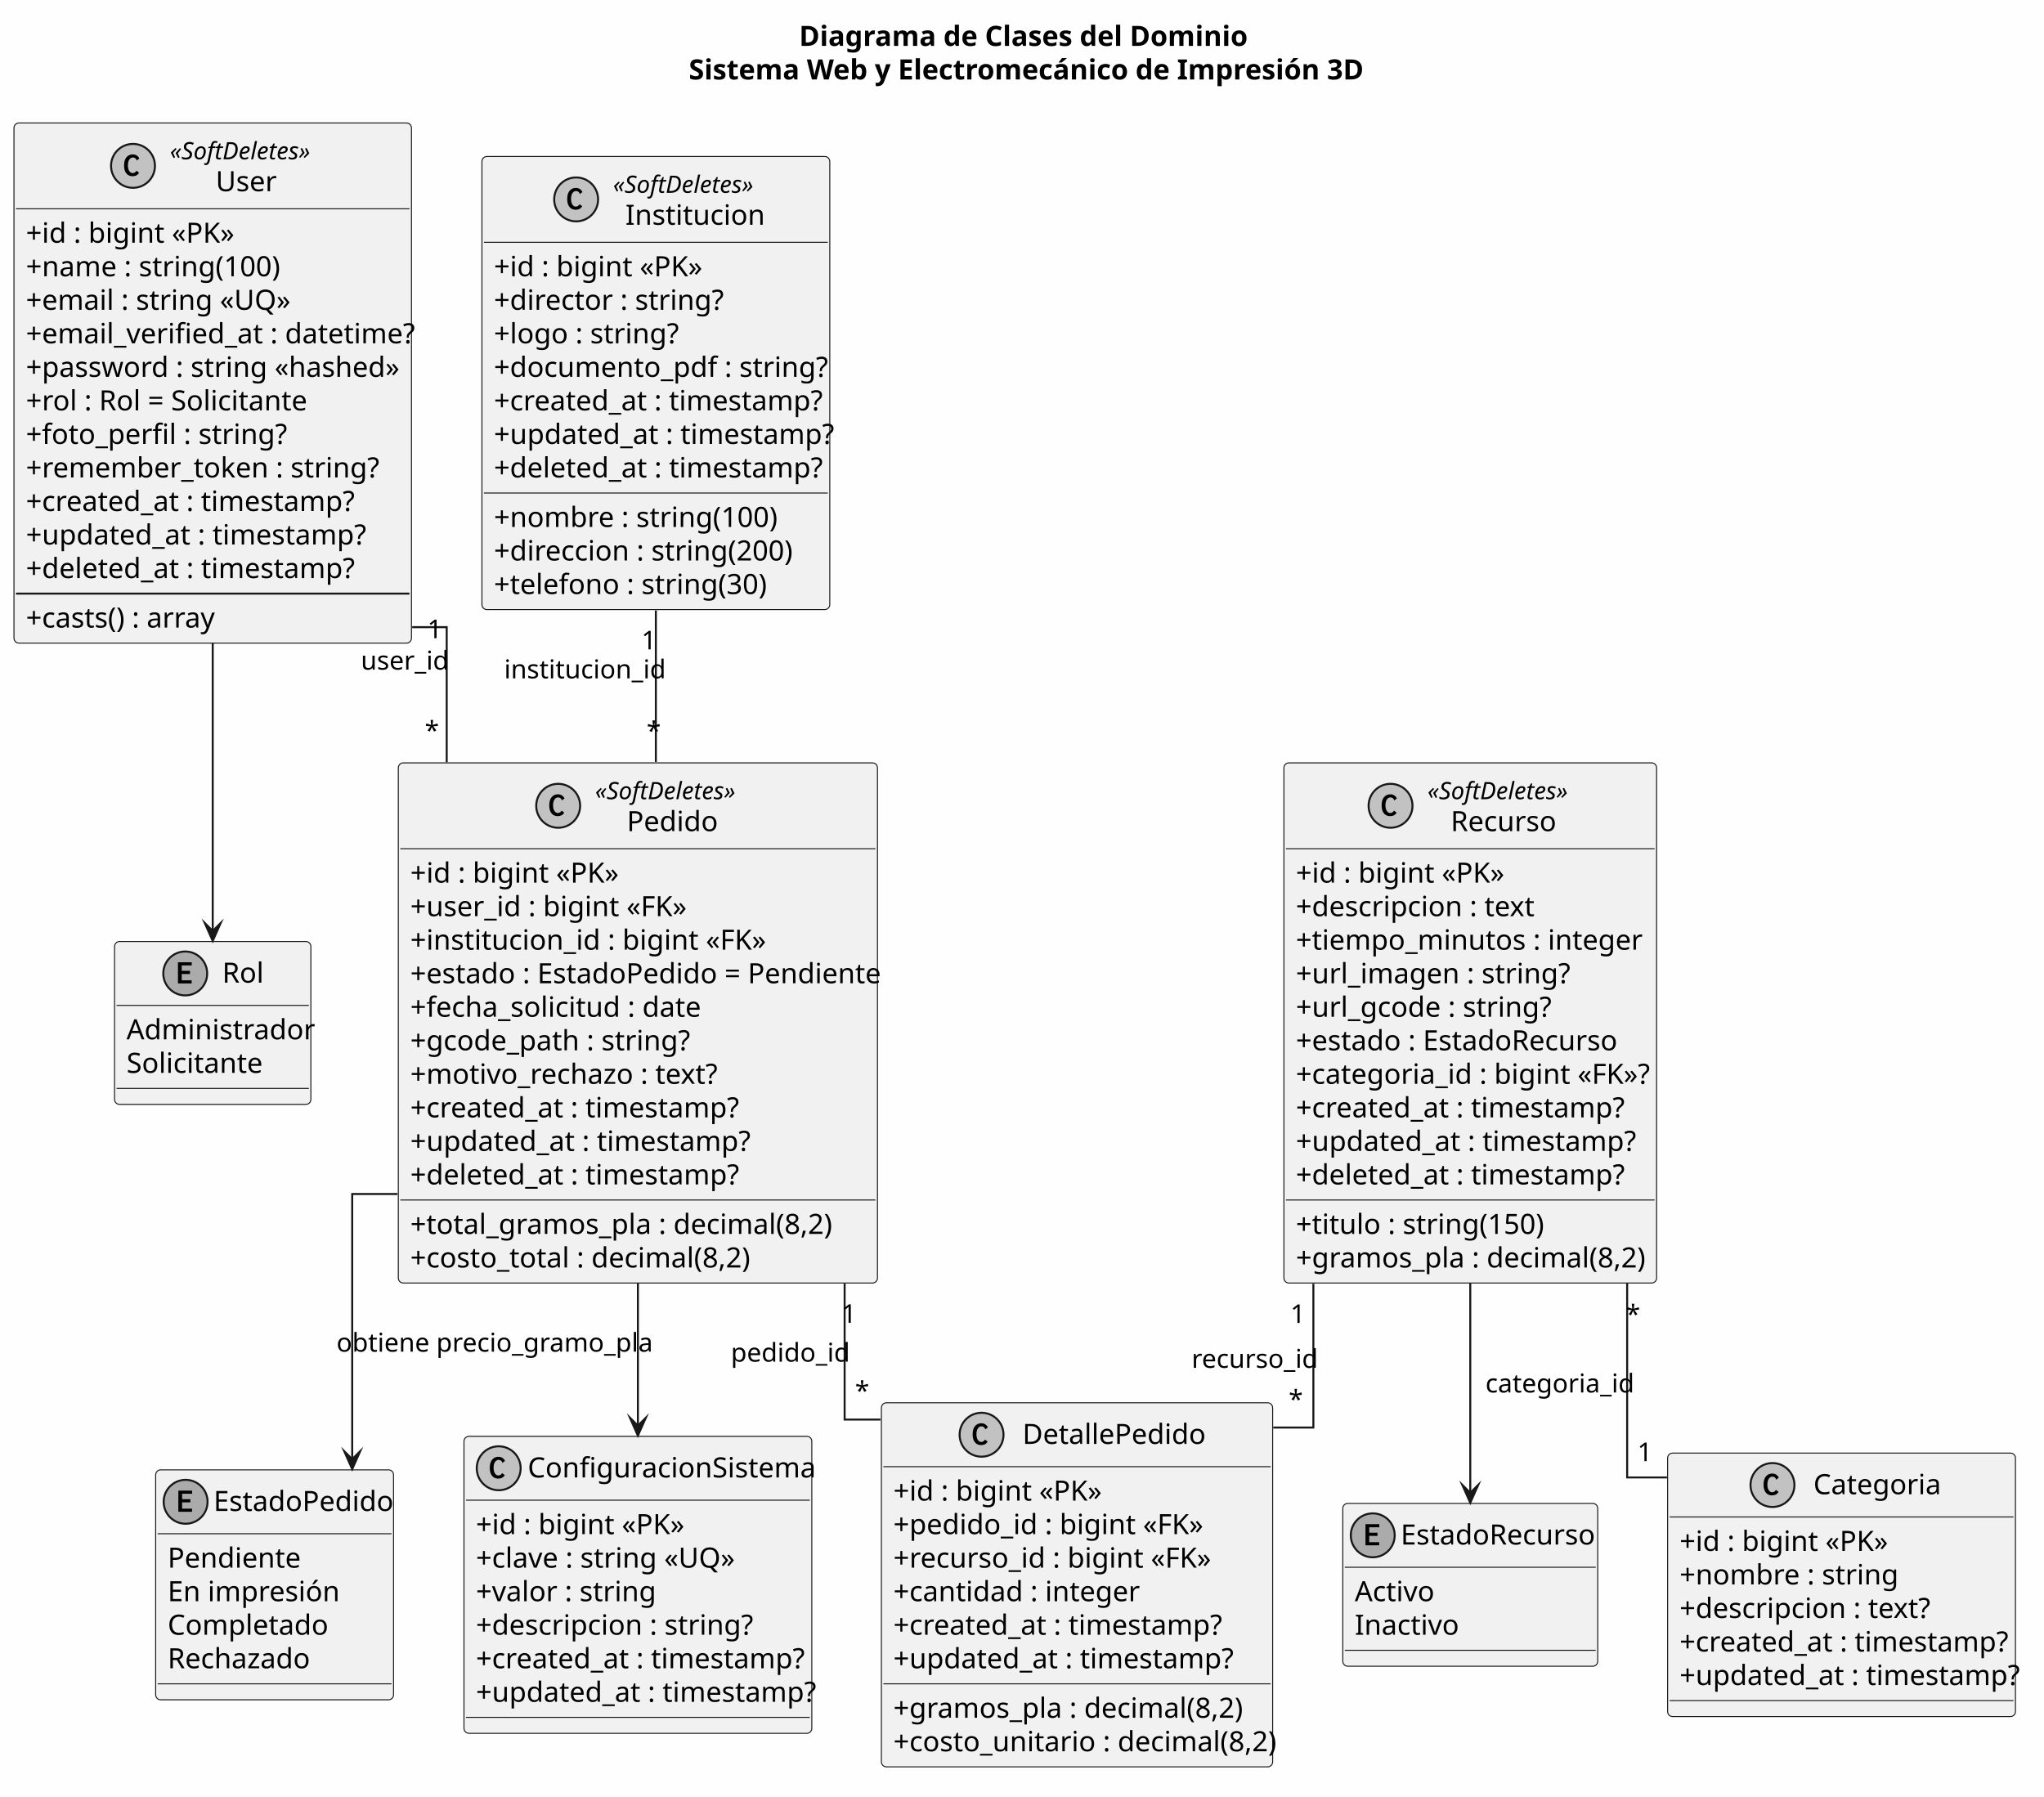
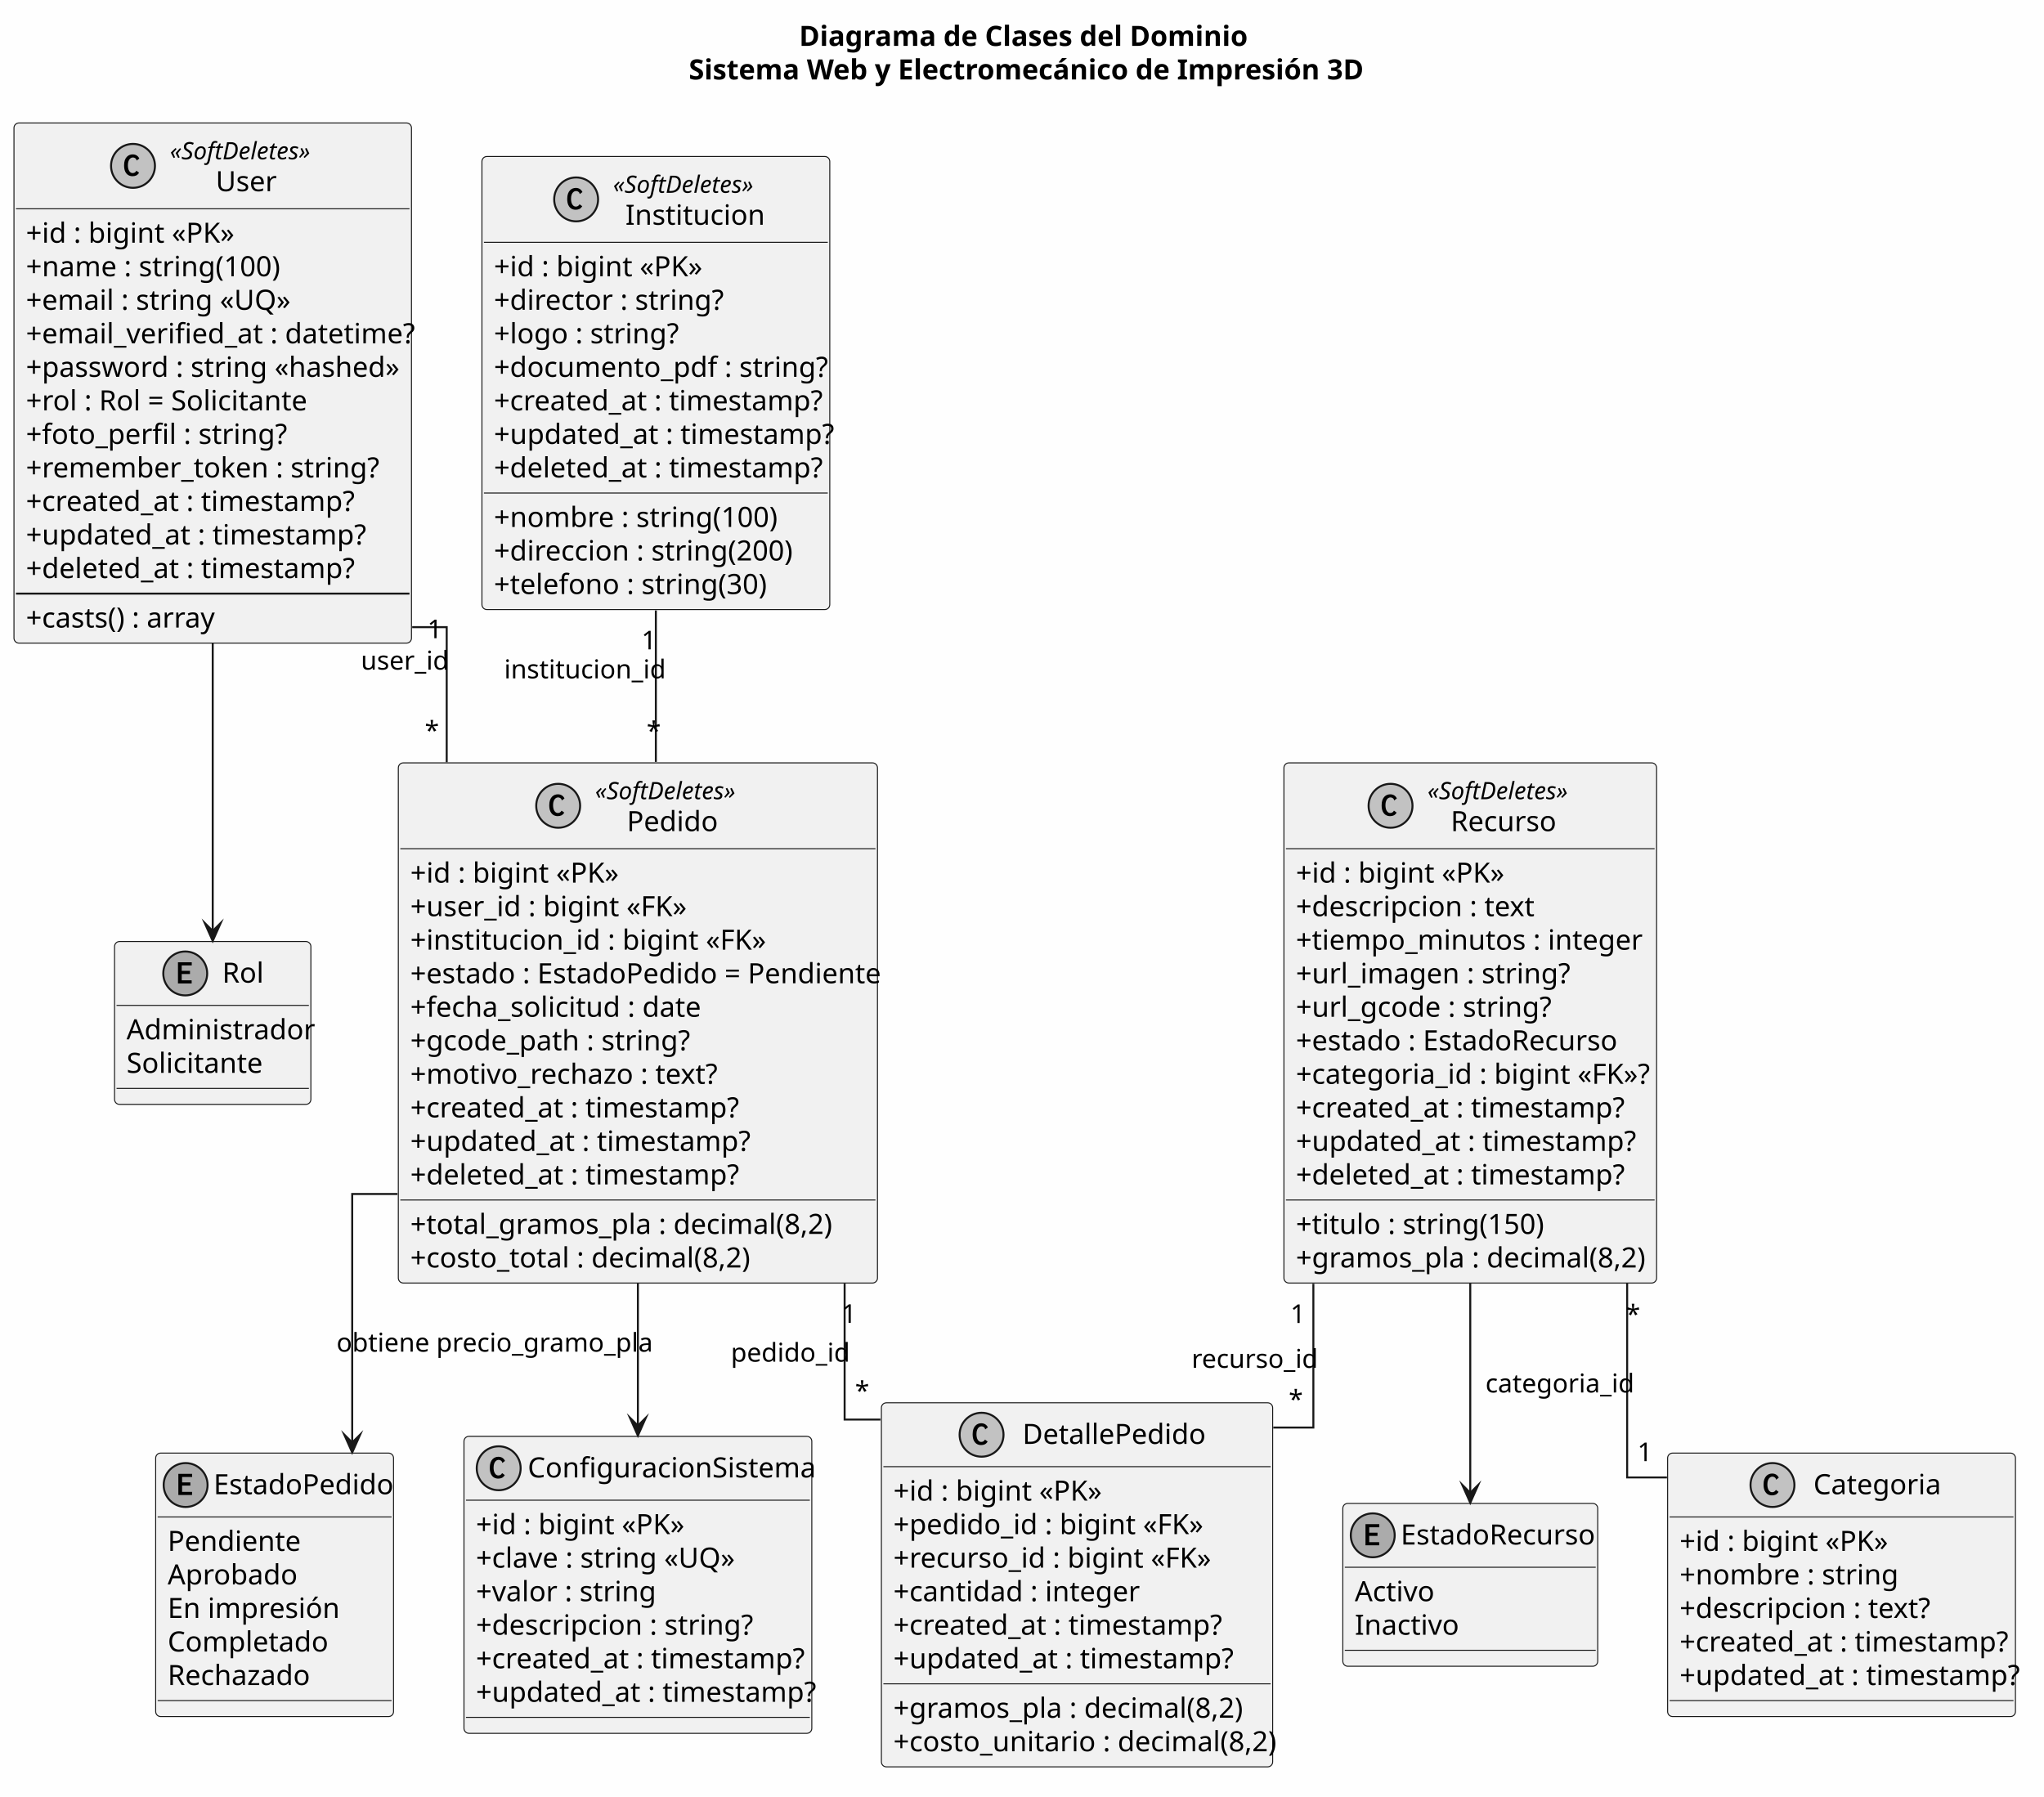
<svg xmlns="http://www.w3.org/2000/svg" contentStyleType="text/css" data-diagram-type="CLASS" height="900px" preserveAspectRatio="none" style="width:1024px;height:900px;background:#FEFEFE;" version="1.1" viewBox="0 0 1024 900" width="1024px" zoomAndPan="magnify">
  <defs />
  <g>
    <rect fill="#FEFEFE" height="900" style="stroke:none;stroke-width:1;" width="1024" x="0" y="0" />
    <g class="title" data-source-line="2">
      <text fill="#000000" font-family="sans-serif" font-size="14" font-weight="700" lengthAdjust="spacing" textLength="217.069" x="400.315" y="23.006">Diagrama de Clases del Dominio</text>
      <text fill="#000000" font-family="sans-serif" font-size="14" font-weight="700" lengthAdjust="spacing" textLength="327.557" x="345.071" y="39.806">Sistema Web y Electromecánico de Impresión 3D</text>
    </g>
    <g class="entity" data-qualified-name="Rol" data-source-line="10" id="ent0001">
      <rect fill="#F1F1F1" height="81.6" rx="2.5" ry="2.5" style="stroke:#181818;stroke-width:0.5;" width="98.352" x="57.39" y="471.7" />
      <ellipse cx="92.798" cy="487.7" fill="#ABABAB" rx="11" ry="11" style="stroke:#181818;stroke-width:1;" />
      <path d="M89.158,492.7 L89.158,482.106 L96.064,482.106 L96.064,483.669 L91.033,483.669 L91.033,486.387 L95.173,486.387 L95.173,487.981 L91.033,487.981 L91.033,491.137 L96.017,491.137 L96.017,492.7 L89.158,492.7 Z " fill="#000000" />
      <text fill="#000000" font-family="sans-serif" font-size="14" lengthAdjust="spacing" textLength="21" x="111.334" y="492.306">Rol</text>
      <line style="stroke:#181818;stroke-width:0.5;" x1="58.39" x2="154.742" y1="503.7" y2="503.7" />
      <text fill="#000000" font-family="sans-serif" font-size="14" lengthAdjust="spacing" textLength="86.352" x="63.39" y="520.706">Administrador</text>
      <text fill="#000000" font-family="sans-serif" font-size="14" lengthAdjust="spacing" textLength="64.582" x="63.39" y="537.506">Solicitante</text>
      <line style="stroke:#181818;stroke-width:0.5;" x1="58.39" x2="154.742" y1="545.3" y2="545.3" />
    </g>
    <g class="entity" data-qualified-name="EstadoRecurso" data-source-line="15" id="ent0002">
      <rect fill="#F1F1F1" height="81.6" rx="2.5" ry="2.5" style="stroke:#181818;stroke-width:0.5;" width="127.704" x="672.72" y="753.2" />
      <ellipse cx="687.72" cy="769.2" fill="#ABABAB" rx="11" ry="11" style="stroke:#181818;stroke-width:1;" />
      <path d="M684.079,774.2 L684.079,763.606 L690.986,763.606 L690.986,765.169 L685.954,765.169 L685.954,767.887 L690.095,767.887 L690.095,769.481 L685.954,769.481 L685.954,772.637 L690.939,772.637 L690.939,774.2 L684.079,774.2 Z " fill="#000000" />
      <text fill="#000000" font-family="sans-serif" font-size="14" lengthAdjust="spacing" textLength="95.704" x="701.72" y="773.806">EstadoRecurso</text>
      <line style="stroke:#181818;stroke-width:0.5;" x1="673.72" x2="799.424" y1="785.2" y2="785.2" />
      <text fill="#000000" font-family="sans-serif" font-size="14" lengthAdjust="spacing" textLength="38.122" x="678.72" y="802.206">Activo</text>
      <text fill="#000000" font-family="sans-serif" font-size="14" lengthAdjust="spacing" textLength="48.244" x="678.72" y="819.006">Inactivo</text>
      <line style="stroke:#181818;stroke-width:0.5;" x1="673.72" x2="799.424" y1="826.8" y2="826.8" />
    </g>
    <g class="entity" data-qualified-name="EstadoPedido" data-source-line="20" id="ent0003">
-       <rect fill="#F1F1F1" height="115.2" rx="2.5" ry="2.5" style="stroke:#181818;stroke-width:0.5;" width="119.164" x="77.99" y="736.4" />
-       <ellipse cx="92.99" cy="752.4" fill="#ABABAB" rx="11" ry="11" style="stroke:#181818;stroke-width:1;" />
-       <path d="M89.349,757.4 L89.349,746.806 L96.256,746.806 L96.256,748.369 L91.224,748.369 L91.224,751.087 L95.365,751.087 L95.365,752.681 L91.224,752.681 L91.224,755.837 L96.209,755.837 L96.209,757.4 L89.349,757.4 Z " fill="#000000" />
-       <text fill="#000000" font-family="sans-serif" font-size="14" lengthAdjust="spacing" textLength="87.164" x="106.99" y="757.006">EstadoPedido</text>
-       <line style="stroke:#181818;stroke-width:0.5;" x1="78.99" x2="196.154" y1="768.4" y2="768.4" />
-       <text fill="#000000" font-family="sans-serif" font-size="14" lengthAdjust="spacing" textLength="63.042" x="83.99" y="785.406">Pendiente</text>
-       <text fill="#000000" font-family="sans-serif" font-size="14" lengthAdjust="spacing" textLength="81.69" x="83.99" y="802.206">En impresión</text>
-       <text fill="#000000" font-family="sans-serif" font-size="14" lengthAdjust="spacing" textLength="75.474" x="83.99" y="819.006">Completado</text>
-       <text fill="#000000" font-family="sans-serif" font-size="14" lengthAdjust="spacing" textLength="70.812" x="83.99" y="835.806">Rechazado</text>
-       <line style="stroke:#181818;stroke-width:0.5;" x1="78.99" x2="196.154" y1="843.6" y2="843.6" />
-     </g>
-     <g class="entity" data-qualified-name="User" data-source-line="28" id="ent0004">
+       <rect fill="#F1F1F1" height="132" rx="2.5" ry="2.5" style="stroke:#181818;stroke-width:0.5;" width="119.164" x="77.99" y="728" />
+       <ellipse cx="92.99" cy="744" fill="#ABABAB" rx="11" ry="11" style="stroke:#181818;stroke-width:1;" />
+       <path d="M89.349,749 L89.349,738.406 L96.256,738.406 L96.256,739.969 L91.224,739.969 L91.224,742.687 L95.365,742.687 L95.365,744.281 L91.224,744.281 L91.224,747.437 L96.209,747.437 L96.209,749 L89.349,749 Z " fill="#000000" />
+       <text fill="#000000" font-family="sans-serif" font-size="14" lengthAdjust="spacing" textLength="87.164" x="106.99" y="748.606">EstadoPedido</text>
+       <line style="stroke:#181818;stroke-width:0.5;" x1="78.99" x2="196.154" y1="760" y2="760" />
+       <text fill="#000000" font-family="sans-serif" font-size="14" lengthAdjust="spacing" textLength="63.042" x="83.99" y="777.006">Pendiente</text>
+       <text fill="#000000" font-family="sans-serif" font-size="14" lengthAdjust="spacing" textLength="60.704" x="83.99" y="793.806">Aprobado</text>
+       <text fill="#000000" font-family="sans-serif" font-size="14" lengthAdjust="spacing" textLength="81.69" x="83.99" y="810.606">En impresión</text>
+       <text fill="#000000" font-family="sans-serif" font-size="14" lengthAdjust="spacing" textLength="75.474" x="83.99" y="827.406">Completado</text>
+       <text fill="#000000" font-family="sans-serif" font-size="14" lengthAdjust="spacing" textLength="70.812" x="83.99" y="844.206">Rechazado</text>
+       <line style="stroke:#181818;stroke-width:0.5;" x1="78.99" x2="196.154" y1="852" y2="852" />
+     </g>
+     <g class="entity" data-qualified-name="User" data-source-line="29" id="ent0004">
      <rect fill="#F1F1F1" height="260.599" rx="2.5" ry="2.5" style="stroke:#181818;stroke-width:0.5;" width="199.137" x="7" y="61.6" />
      <ellipse cx="66.632" cy="83.1" fill="#C2C2C2" rx="11" ry="11" style="stroke:#181818;stroke-width:1;" />
      <path d="M66.382,88.287 Q65.226,88.287 64.257,87.725 Q63.304,87.147 62.726,85.944 Q62.164,84.74 62.164,82.865 Q62.164,81.303 62.539,80.24 Q62.929,79.178 63.554,78.553 Q64.179,77.912 64.929,77.631 Q65.695,77.35 66.445,77.35 Q67.632,77.35 68.492,77.897 Q69.351,78.444 69.789,79.428 L68.585,80.334 L68.445,80.412 L68.367,80.287 Q68.382,80.162 68.335,80.037 Q68.289,79.912 68.164,79.662 Q67.789,79.225 67.382,79.069 Q66.992,78.897 66.539,78.897 Q65.898,78.897 65.32,79.35 Q64.757,79.787 64.414,80.647 Q64.07,81.506 64.07,82.772 Q64.07,84.615 64.742,85.662 Q65.414,86.709 66.429,86.709 Q67.054,86.709 67.507,86.444 Q67.976,86.162 68.351,85.537 L69.679,86.522 Q69.085,87.49 68.273,87.897 Q67.46,88.287 66.382,88.287 Z " fill="#000000" />
      <text fill="#000000" font-family="sans-serif" font-size="12" font-style="italic" lengthAdjust="spacing" textLength="75.373" x="85.132" y="79.8">«SoftDeletes»</text>
      <text fill="#000000" font-family="sans-serif" font-size="14" lengthAdjust="spacing" textLength="29.554" x="108.042" y="95.806">User</text>
      <line style="stroke:#181818;stroke-width:0.5;" x1="8" x2="205.137" y1="104.6" y2="104.6" />
      <text fill="#000000" font-family="sans-serif" font-size="14" lengthAdjust="spacing" textLength="102.34" x="13" y="121.606">+id : bigint «PK»</text>
      <text fill="#000000" font-family="sans-serif" font-size="14" lengthAdjust="spacing" textLength="121.772" x="13" y="138.406">+name : string(100)</text>
      <text fill="#000000" font-family="sans-serif" font-size="14" lengthAdjust="spacing" textLength="127.987" x="13" y="155.206">+email : string «UQ»</text>
      <text fill="#000000" font-family="sans-serif" font-size="14" lengthAdjust="spacing" textLength="187.137" x="13" y="172.006">+email_verified_at : datetime?</text>
      <text fill="#000000" font-family="sans-serif" font-size="14" lengthAdjust="spacing" textLength="179.367" x="13" y="188.805">+password : string «hashed»</text>
      <text fill="#000000" font-family="sans-serif" font-size="14" lengthAdjust="spacing" textLength="136.947" x="13" y="205.606">+rol : Rol = Solicitante</text>
      <text fill="#000000" font-family="sans-serif" font-size="14" lengthAdjust="spacing" textLength="123.34" x="13" y="222.405">+foto_perfil : string?</text>
      <text fill="#000000" font-family="sans-serif" font-size="14" lengthAdjust="spacing" textLength="167.677" x="13" y="239.205">+remember_token : string?</text>
      <text fill="#000000" font-family="sans-serif" font-size="14" lengthAdjust="spacing" textLength="158.353" x="13" y="256.005">+created_at : timestamp?</text>
      <text fill="#000000" font-family="sans-serif" font-size="14" lengthAdjust="spacing" textLength="162.259" x="13" y="272.805">+updated_at : timestamp?</text>
      <text fill="#000000" font-family="sans-serif" font-size="14" lengthAdjust="spacing" textLength="157.583" x="13" y="289.605">+deleted_at : timestamp?</text>
      <line style="stroke:#181818;stroke-width:1;" x1="8" x2="205.137" y1="297.399" y2="297.399" />
      <text fill="#000000" font-family="sans-serif" font-size="14" lengthAdjust="spacing" textLength="93.744" x="13" y="314.405">+casts() : array</text>
    </g>
-     <g class="entity" data-qualified-name="Institucion" data-source-line="44" id="ent0005">
+     <g class="entity" data-qualified-name="Institucion" data-source-line="45" id="ent0005">
      <rect fill="#F1F1F1" height="226.999" rx="2.5" ry="2.5" style="stroke:#181818;stroke-width:0.5;" width="174.259" x="241.44" y="78.4" />
      <ellipse cx="288.633" cy="99.9" fill="#C2C2C2" rx="11" ry="11" style="stroke:#181818;stroke-width:1;" />
      <path d="M288.383,105.087 Q287.227,105.087 286.258,104.525 Q285.305,103.947 284.727,102.744 Q284.165,101.54 284.165,99.665 Q284.165,98.103 284.54,97.04 Q284.93,95.978 285.555,95.353 Q286.18,94.712 286.93,94.431 Q287.696,94.15 288.446,94.15 Q289.633,94.15 290.493,94.697 Q291.352,95.244 291.79,96.228 L290.587,97.134 L290.446,97.212 L290.368,97.087 Q290.383,96.962 290.337,96.837 Q290.29,96.712 290.165,96.462 Q289.79,96.025 289.383,95.869 Q288.993,95.697 288.54,95.697 Q287.899,95.697 287.321,96.15 Q286.758,96.587 286.415,97.447 Q286.071,98.306 286.071,99.572 Q286.071,101.415 286.743,102.462 Q287.415,103.509 288.43,103.509 Q289.055,103.509 289.508,103.244 Q289.977,102.962 290.352,102.337 L291.68,103.322 Q291.087,104.29 290.274,104.697 Q289.462,105.087 288.383,105.087 Z " fill="#000000" />
      <text fill="#000000" font-family="sans-serif" font-size="12" font-style="italic" lengthAdjust="spacing" textLength="75.373" x="307.133" y="96.6">«SoftDeletes»</text>
      <text fill="#000000" font-family="sans-serif" font-size="14" lengthAdjust="spacing" textLength="63.028" x="313.306" y="112.606">Institucion</text>
      <line style="stroke:#181818;stroke-width:0.5;" x1="242.44" x2="414.699" y1="121.4" y2="121.4" />
      <text fill="#000000" font-family="sans-serif" font-size="14" lengthAdjust="spacing" textLength="102.34" x="247.44" y="138.406">+id : bigint «PK»</text>
      <text fill="#000000" font-family="sans-serif" font-size="14" lengthAdjust="spacing" textLength="108.541" x="247.44" y="155.206">+director : string?</text>
      <text fill="#000000" font-family="sans-serif" font-size="14" lengthAdjust="spacing" textLength="88.326" x="247.44" y="172.006">+logo : string?</text>
      <text fill="#000000" font-family="sans-serif" font-size="14" lengthAdjust="spacing" textLength="158.367" x="247.44" y="188.806">+documento_pdf : string?</text>
      <text fill="#000000" font-family="sans-serif" font-size="14" lengthAdjust="spacing" textLength="158.353" x="247.44" y="205.606">+created_at : timestamp?</text>
      <text fill="#000000" font-family="sans-serif" font-size="14" lengthAdjust="spacing" textLength="162.259" x="247.44" y="222.405">+updated_at : timestamp?</text>
      <text fill="#000000" font-family="sans-serif" font-size="14" lengthAdjust="spacing" textLength="157.583" x="247.44" y="239.205">+deleted_at : timestamp?</text>
      <line style="stroke:#181818;stroke-width:0.5;" x1="242.44" x2="414.699" y1="246.999" y2="246.999" />
      <text fill="#000000" font-family="sans-serif" font-size="14" lengthAdjust="spacing" textLength="134.218" x="247.44" y="264.005">+nombre : string(100)</text>
      <text fill="#000000" font-family="sans-serif" font-size="14" lengthAdjust="spacing" textLength="142.771" x="247.44" y="280.805">+direccion : string(200)</text>
      <text fill="#000000" font-family="sans-serif" font-size="14" lengthAdjust="spacing" textLength="128.786" x="247.44" y="297.605">+telefono : string(30)</text>
    </g>
-     <g class="entity" data-qualified-name="Recurso" data-source-line="57" id="ent0006">
+     <g class="entity" data-qualified-name="Recurso" data-source-line="58" id="ent0006">
      <rect fill="#F1F1F1" height="260.599" rx="2.5" ry="2.5" style="stroke:#181818;stroke-width:0.5;" width="186.705" x="643.22" y="382.2" />
      <ellipse cx="696.636" cy="403.7" fill="#C2C2C2" rx="11" ry="11" style="stroke:#181818;stroke-width:1;" />
      <path d="M696.386,408.887 Q695.23,408.887 694.261,408.325 Q693.308,407.747 692.73,406.544 Q692.168,405.341 692.168,403.466 Q692.168,401.903 692.543,400.841 Q692.933,399.778 693.558,399.153 Q694.183,398.512 694.933,398.231 Q695.699,397.95 696.449,397.95 Q697.636,397.95 698.496,398.497 Q699.355,399.044 699.793,400.028 L698.59,400.934 L698.449,401.012 L698.371,400.887 Q698.386,400.762 698.34,400.637 Q698.293,400.512 698.168,400.262 Q697.793,399.825 697.386,399.669 Q696.996,399.497 696.543,399.497 Q695.902,399.497 695.324,399.95 Q694.761,400.387 694.418,401.247 Q694.074,402.106 694.074,403.372 Q694.074,405.216 694.746,406.262 Q695.418,407.309 696.433,407.309 Q697.058,407.309 697.511,407.044 Q697.98,406.762 698.355,406.137 L699.683,407.122 Q699.09,408.091 698.277,408.497 Q697.465,408.887 696.386,408.887 Z " fill="#000000" />
      <text fill="#000000" font-family="sans-serif" font-size="12" font-style="italic" lengthAdjust="spacing" textLength="75.373" x="715.136" y="400.4">«SoftDeletes»</text>
      <text fill="#000000" font-family="sans-serif" font-size="14" lengthAdjust="spacing" textLength="52.122" x="726.762" y="416.406">Recurso</text>
      <line style="stroke:#181818;stroke-width:0.5;" x1="644.22" x2="828.925" y1="425.2" y2="425.2" />
      <text fill="#000000" font-family="sans-serif" font-size="14" lengthAdjust="spacing" textLength="102.34" x="649.22" y="442.206">+id : bigint «PK»</text>
      <text fill="#000000" font-family="sans-serif" font-size="14" lengthAdjust="spacing" textLength="113.218" x="649.22" y="459.006">+descripcion : text</text>
      <text fill="#000000" font-family="sans-serif" font-size="14" lengthAdjust="spacing" textLength="161.461" x="649.22" y="475.806">+tiempo_minutos : integer</text>
      <text fill="#000000" font-family="sans-serif" font-size="14" lengthAdjust="spacing" textLength="131.109" x="649.22" y="492.606">+url_imagen : string?</text>
      <text fill="#000000" font-family="sans-serif" font-size="14" lengthAdjust="spacing" textLength="123.34" x="649.22" y="509.406">+url_gcode : string?</text>
      <text fill="#000000" font-family="sans-serif" font-size="14" lengthAdjust="spacing" textLength="157.583" x="649.22" y="526.206">+estado : EstadoRecurso</text>
      <text fill="#000000" font-family="sans-serif" font-size="14" lengthAdjust="spacing" textLength="174.705" x="649.22" y="543.005">+categoria_id : bigint «FK»?</text>
      <text fill="#000000" font-family="sans-serif" font-size="14" lengthAdjust="spacing" textLength="158.353" x="649.22" y="559.805">+created_at : timestamp?</text>
      <text fill="#000000" font-family="sans-serif" font-size="14" lengthAdjust="spacing" textLength="162.259" x="649.22" y="576.605">+updated_at : timestamp?</text>
      <text fill="#000000" font-family="sans-serif" font-size="14" lengthAdjust="spacing" textLength="157.583" x="649.22" y="593.405">+deleted_at : timestamp?</text>
      <line style="stroke:#181818;stroke-width:0.5;" x1="644.22" x2="828.925" y1="601.199" y2="601.199" />
      <text fill="#000000" font-family="sans-serif" font-size="14" lengthAdjust="spacing" textLength="116.326" x="649.22" y="618.205">+titulo : string(150)</text>
      <text fill="#000000" font-family="sans-serif" font-size="14" lengthAdjust="spacing" textLength="170.001" x="649.22" y="635.005">+gramos_pla : decimal(8,2)</text>
    </g>
-     <g class="entity" data-qualified-name="Categoria" data-source-line="72" id="ent0007">
+     <g class="entity" data-qualified-name="Categoria" data-source-line="73" id="ent0007">
      <rect fill="#F1F1F1" height="132" rx="2.5" ry="2.5" style="stroke:#181818;stroke-width:0.5;" width="174.259" x="835.44" y="728" />
      <ellipse cx="887.975" cy="744" fill="#C2C2C2" rx="11" ry="11" style="stroke:#181818;stroke-width:1;" />
      <path d="M887.725,749.187 Q886.568,749.187 885.6,748.625 Q884.647,748.047 884.068,746.844 Q883.506,745.64 883.506,743.765 Q883.506,742.203 883.881,741.14 Q884.272,740.078 884.897,739.453 Q885.522,738.812 886.272,738.531 Q887.037,738.25 887.787,738.25 Q888.975,738.25 889.834,738.797 Q890.693,739.344 891.131,740.328 L889.928,741.234 L889.787,741.312 L889.709,741.187 Q889.725,741.062 889.678,740.937 Q889.631,740.812 889.506,740.562 Q889.131,740.125 888.725,739.969 Q888.334,739.797 887.881,739.797 Q887.24,739.797 886.662,740.25 Q886.1,740.687 885.756,741.547 Q885.412,742.406 885.412,743.672 Q885.412,745.515 886.084,746.562 Q886.756,747.609 887.772,747.609 Q888.397,747.609 888.85,747.344 Q889.318,747.062 889.693,746.437 L891.022,747.422 Q890.428,748.39 889.615,748.797 Q888.803,749.187 887.725,749.187 Z " fill="#000000" />
      <text fill="#000000" font-family="sans-serif" font-size="14" lengthAdjust="spacing" textLength="60.69" x="908.475" y="748.606">Categoria</text>
      <line style="stroke:#181818;stroke-width:0.5;" x1="836.44" x2="1008.699" y1="760" y2="760" />
      <text fill="#000000" font-family="sans-serif" font-size="14" lengthAdjust="spacing" textLength="102.34" x="841.44" y="777.006">+id : bigint «PK»</text>
      <text fill="#000000" font-family="sans-serif" font-size="14" lengthAdjust="spacing" textLength="101.542" x="841.44" y="793.806">+nombre : string</text>
      <text fill="#000000" font-family="sans-serif" font-size="14" lengthAdjust="spacing" textLength="121.001" x="841.44" y="810.606">+descripcion : text?</text>
      <text fill="#000000" font-family="sans-serif" font-size="14" lengthAdjust="spacing" textLength="158.353" x="841.44" y="827.406">+created_at : timestamp?</text>
      <text fill="#000000" font-family="sans-serif" font-size="14" lengthAdjust="spacing" textLength="162.259" x="841.44" y="844.206">+updated_at : timestamp?</text>
      <line style="stroke:#181818;stroke-width:0.5;" x1="836.44" x2="1008.699" y1="852" y2="852" />
    </g>
-     <g class="entity" data-qualified-name="Pedido" data-source-line="80" id="ent0008">
+     <g class="entity" data-qualified-name="Pedido" data-source-line="81" id="ent0008">
      <rect fill="#F1F1F1" height="260.599" rx="2.5" ry="2.5" style="stroke:#181818;stroke-width:0.5;" width="240.045" x="199.55" y="382.2" />
      <ellipse cx="279.636" cy="403.7" fill="#C2C2C2" rx="11" ry="11" style="stroke:#181818;stroke-width:1;" />
      <path d="M279.386,408.887 Q278.23,408.887 277.261,408.325 Q276.308,407.747 275.73,406.544 Q275.168,405.341 275.168,403.466 Q275.168,401.903 275.543,400.841 Q275.933,399.778 276.558,399.153 Q277.183,398.512 277.933,398.231 Q278.699,397.95 279.449,397.95 Q280.636,397.95 281.496,398.497 Q282.355,399.044 282.793,400.028 L281.589,400.934 L281.449,401.012 L281.371,400.887 Q281.386,400.762 281.339,400.637 Q281.293,400.512 281.168,400.262 Q280.793,399.825 280.386,399.669 Q279.996,399.497 279.543,399.497 Q278.902,399.497 278.324,399.95 Q277.761,400.387 277.418,401.247 Q277.074,402.106 277.074,403.372 Q277.074,405.216 277.746,406.262 Q278.418,407.309 279.433,407.309 Q280.058,407.309 280.511,407.044 Q280.98,406.762 281.355,406.137 L282.683,407.122 Q282.089,408.091 281.277,408.497 Q280.464,408.887 279.386,408.887 Z " fill="#000000" />
      <text fill="#000000" font-family="sans-serif" font-size="12" font-style="italic" lengthAdjust="spacing" textLength="75.373" x="298.136" y="400.4">«SoftDeletes»</text>
      <text fill="#000000" font-family="sans-serif" font-size="14" lengthAdjust="spacing" textLength="43.582" x="314.032" y="416.406">Pedido</text>
      <line style="stroke:#181818;stroke-width:0.5;" x1="200.55" x2="438.595" y1="425.2" y2="425.2" />
      <text fill="#000000" font-family="sans-serif" font-size="14" lengthAdjust="spacing" textLength="102.34" x="205.55" y="442.206">+id : bigint «PK»</text>
      <text fill="#000000" font-family="sans-serif" font-size="14" lengthAdjust="spacing" textLength="136.569" x="205.55" y="459.006">+user_id : bigint «FK»</text>
      <text fill="#000000" font-family="sans-serif" font-size="14" lengthAdjust="spacing" textLength="171.583" x="205.55" y="475.806">+institucion_id : bigint «FK»</text>
      <text fill="#000000" font-family="sans-serif" font-size="14" lengthAdjust="spacing" textLength="228.045" x="205.55" y="492.606">+estado : EstadoPedido = Pendiente</text>
      <text fill="#000000" font-family="sans-serif" font-size="14" lengthAdjust="spacing" textLength="139.691" x="205.55" y="509.406">+fecha_solicitud : date</text>
      <text fill="#000000" font-family="sans-serif" font-size="14" lengthAdjust="spacing" textLength="135.029" x="205.55" y="526.206">+gcode_path : string?</text>
      <text fill="#000000" font-family="sans-serif" font-size="14" lengthAdjust="spacing" textLength="149.015" x="205.55" y="543.005">+motivo_rechazo : text?</text>
      <text fill="#000000" font-family="sans-serif" font-size="14" lengthAdjust="spacing" textLength="158.353" x="205.55" y="559.805">+created_at : timestamp?</text>
      <text fill="#000000" font-family="sans-serif" font-size="14" lengthAdjust="spacing" textLength="162.259" x="205.55" y="576.605">+updated_at : timestamp?</text>
      <text fill="#000000" font-family="sans-serif" font-size="14" lengthAdjust="spacing" textLength="157.583" x="205.55" y="593.405">+deleted_at : timestamp?</text>
      <line style="stroke:#181818;stroke-width:0.5;" x1="200.55" x2="438.595" y1="601.199" y2="601.199" />
      <text fill="#000000" font-family="sans-serif" font-size="14" lengthAdjust="spacing" textLength="204.245" x="205.55" y="618.205">+total_gramos_pla : decimal(8,2)</text>
      <text fill="#000000" font-family="sans-serif" font-size="14" lengthAdjust="spacing" textLength="164.569" x="205.55" y="635.005">+costo_total : decimal(8,2)</text>
    </g>
-     <g class="entity" data-qualified-name="DetallePedido" data-source-line="95" id="ent0009">
+     <g class="entity" data-qualified-name="DetallePedido" data-source-line="96" id="ent0009">
      <rect fill="#F1F1F1" height="182.399" rx="2.5" ry="2.5" style="stroke:#181818;stroke-width:0.5;" width="196.015" x="441.56" y="702.8" />
      <ellipse cx="491.743" cy="718.8" fill="#C2C2C2" rx="11" ry="11" style="stroke:#181818;stroke-width:1;" />
      <path d="M491.493,723.987 Q490.337,723.987 489.368,723.425 Q488.415,722.847 487.837,721.644 Q487.274,720.441 487.274,718.566 Q487.274,717.003 487.649,715.941 Q488.04,714.878 488.665,714.253 Q489.29,713.612 490.04,713.331 Q490.805,713.05 491.555,713.05 Q492.743,713.05 493.602,713.597 Q494.462,714.144 494.899,715.128 L493.696,716.034 L493.555,716.112 L493.477,715.987 Q493.493,715.862 493.446,715.737 Q493.399,715.612 493.274,715.362 Q492.899,714.925 492.493,714.769 Q492.102,714.597 491.649,714.597 Q491.008,714.597 490.43,715.05 Q489.868,715.487 489.524,716.347 Q489.18,717.206 489.18,718.472 Q489.18,720.316 489.852,721.362 Q490.524,722.409 491.54,722.409 Q492.165,722.409 492.618,722.144 Q493.087,721.862 493.462,721.237 L494.79,722.222 Q494.196,723.191 493.383,723.597 Q492.571,723.987 491.493,723.987 Z " fill="#000000" />
      <text fill="#000000" font-family="sans-serif" font-size="14" lengthAdjust="spacing" textLength="87.15" x="512.243" y="723.406">DetallePedido</text>
      <line style="stroke:#181818;stroke-width:0.5;" x1="442.56" x2="636.575" y1="734.8" y2="734.8" />
      <text fill="#000000" font-family="sans-serif" font-size="14" lengthAdjust="spacing" textLength="102.34" x="447.56" y="751.806">+id : bigint «PK»</text>
      <text fill="#000000" font-family="sans-serif" font-size="14" lengthAdjust="spacing" textLength="151.367" x="447.56" y="768.606">+pedido_id : bigint «FK»</text>
      <text fill="#000000" font-family="sans-serif" font-size="14" lengthAdjust="spacing" textLength="156.015" x="447.56" y="785.406">+recurso_id : bigint «FK»</text>
      <text fill="#000000" font-family="sans-serif" font-size="14" lengthAdjust="spacing" textLength="115.57" x="447.56" y="802.206">+cantidad : integer</text>
      <text fill="#000000" font-family="sans-serif" font-size="14" lengthAdjust="spacing" textLength="158.353" x="447.56" y="819.005">+created_at : timestamp?</text>
      <text fill="#000000" font-family="sans-serif" font-size="14" lengthAdjust="spacing" textLength="162.259" x="447.56" y="835.805">+updated_at : timestamp?</text>
      <line style="stroke:#181818;stroke-width:0.5;" x1="442.56" x2="636.575" y1="843.599" y2="843.599" />
      <text fill="#000000" font-family="sans-serif" font-size="14" lengthAdjust="spacing" textLength="170.001" x="447.56" y="860.605">+gramos_pla : decimal(8,2)</text>
      <text fill="#000000" font-family="sans-serif" font-size="14" lengthAdjust="spacing" textLength="184.015" x="447.56" y="877.405">+costo_unitario : decimal(8,2)</text>
    </g>
-     <g class="entity" data-qualified-name="ConfiguracionSistema" data-source-line="106" id="ent0010">
+     <g class="entity" data-qualified-name="ConfiguracionSistema" data-source-line="107" id="ent0010">
      <rect fill="#F1F1F1" height="148.8" rx="2.5" ry="2.5" style="stroke:#181818;stroke-width:0.5;" width="174.259" x="232.44" y="719.6" />
      <ellipse cx="249.837" cy="735.6" fill="#C2C2C2" rx="11" ry="11" style="stroke:#181818;stroke-width:1;" />
      <path d="M249.587,740.787 Q248.43,740.787 247.462,740.225 Q246.508,739.647 245.93,738.444 Q245.368,737.24 245.368,735.365 Q245.368,733.803 245.743,732.74 Q246.133,731.678 246.758,731.053 Q247.383,730.412 248.133,730.131 Q248.899,729.85 249.649,729.85 Q250.837,729.85 251.696,730.397 Q252.555,730.944 252.993,731.928 L251.79,732.834 L251.649,732.912 L251.571,732.787 Q251.587,732.662 251.54,732.537 Q251.493,732.412 251.368,732.162 Q250.993,731.725 250.587,731.569 Q250.196,731.397 249.743,731.397 Q249.102,731.397 248.524,731.85 Q247.962,732.287 247.618,733.147 Q247.274,734.006 247.274,735.272 Q247.274,737.115 247.946,738.162 Q248.618,739.209 249.633,739.209 Q250.258,739.209 250.712,738.944 Q251.18,738.662 251.555,738.037 L252.883,739.022 Q252.29,739.99 251.477,740.397 Q250.665,740.787 249.587,740.787 Z " fill="#000000" />
      <text fill="#000000" font-family="sans-serif" font-size="14" lengthAdjust="spacing" textLength="136.933" x="264.369" y="740.206">ConfiguracionSistema</text>
      <line style="stroke:#181818;stroke-width:0.5;" x1="233.44" x2="405.699" y1="751.6" y2="751.6" />
      <text fill="#000000" font-family="sans-serif" font-size="14" lengthAdjust="spacing" textLength="102.34" x="238.44" y="768.606">+id : bigint «PK»</text>
      <text fill="#000000" font-family="sans-serif" font-size="14" lengthAdjust="spacing" textLength="127.218" x="238.44" y="785.406">+clave : string «UQ»</text>
      <text fill="#000000" font-family="sans-serif" font-size="14" lengthAdjust="spacing" textLength="84.42" x="238.44" y="802.206">+valor : string</text>
      <text fill="#000000" font-family="sans-serif" font-size="14" lengthAdjust="spacing" textLength="132.663" x="238.44" y="819.006">+descripcion : string?</text>
      <text fill="#000000" font-family="sans-serif" font-size="14" lengthAdjust="spacing" textLength="158.353" x="238.44" y="835.806">+created_at : timestamp?</text>
      <text fill="#000000" font-family="sans-serif" font-size="14" lengthAdjust="spacing" textLength="162.259" x="238.44" y="852.605">+updated_at : timestamp?</text>
      <line style="stroke:#181818;stroke-width:0.5;" x1="233.44" x2="405.699" y1="860.399" y2="860.399" />
    </g>
-     <g class="link" data-entity-1="ent0004" data-entity-2="ent0008" data-link-type="association" data-source-line="116" id="lnk11">
-       <path codeLine="116" d="M206.49,314.2 C216.91,314.2 223.79,314.2 223.79,314.2 C223.79,314.2 223.79,344.76 223.79,381.89" fill="none" id="User-Pedido" style="stroke:#181818;stroke-width:1;" />
+     <g class="link" data-entity-1="ent0004" data-entity-2="ent0008" data-link-type="association" data-source-line="117" id="lnk11">
+       <path codeLine="117" d="M206.49,314.2 C216.91,314.2 223.79,314.2 223.79,314.2 C223.79,314.2 223.79,344.76 223.79,381.89" fill="none" id="User-Pedido" style="stroke:#181818;stroke-width:1;" />
      <text fill="#000000" font-family="sans-serif" font-size="13" lengthAdjust="spacing" textLength="42.627" x="180.79" y="335.477">user_id</text>
      <text fill="#000000" font-family="sans-serif" font-size="13" lengthAdjust="spacing" textLength="7.228" x="214.093" y="319.73">1</text>
      <text fill="#000000" font-family="sans-serif" font-size="13" lengthAdjust="spacing" textLength="5.057" x="212.803" y="370.569">*</text>
    </g>
-     <g class="link" data-entity-1="ent0005" data-entity-2="ent0008" data-link-type="association" data-source-line="117" id="lnk12">
-       <path codeLine="117" d="M328.57,305.84 C328.57,330.4 328.57,356.56 328.57,381.71" fill="none" id="Institucion-Pedido" style="stroke:#181818;stroke-width:1;" />
+     <g class="link" data-entity-1="ent0005" data-entity-2="ent0008" data-link-type="association" data-source-line="118" id="lnk12">
+       <path codeLine="118" d="M328.57,305.84 C328.57,330.4 328.57,356.56 328.57,381.71" fill="none" id="Institucion-Pedido" style="stroke:#181818;stroke-width:1;" />
      <text fill="#000000" font-family="sans-serif" font-size="13" lengthAdjust="spacing" textLength="75.14" x="252.57" y="339.847">institucion_id</text>
      <text fill="#000000" font-family="sans-serif" font-size="13" lengthAdjust="spacing" textLength="7.228" x="321.364" y="325.335">1</text>
      <text fill="#000000" font-family="sans-serif" font-size="13" lengthAdjust="spacing" textLength="5.057" x="323.947" y="370.809">*</text>
    </g>
-     <g class="link" data-entity-1="ent0008" data-entity-2="ent0009" data-link-type="association" data-source-line="118" id="lnk13">
-       <path codeLine="118" d="M423.14,643.1 C423.14,680.42 423.14,711.2 423.14,711.2 C423.14,711.2 430.31,711.2 441.08,711.2" fill="none" id="Pedido-DetallePedido" style="stroke:#181818;stroke-width:1;" />
+     <g class="link" data-entity-1="ent0008" data-entity-2="ent0009" data-link-type="association" data-source-line="119" id="lnk13">
+       <path codeLine="119" d="M423.14,643.1 C423.14,680.42 423.14,711.2 423.14,711.2 C423.14,711.2 430.31,711.2 441.08,711.2" fill="none" id="Pedido-DetallePedido" style="stroke:#181818;stroke-width:1;" />
      <text fill="#000000" font-family="sans-serif" font-size="13" lengthAdjust="spacing" textLength="56.368" x="366.14" y="682.197">pedido_id</text>
      <text fill="#000000" font-family="sans-serif" font-size="13" lengthAdjust="spacing" textLength="7.228" x="421.619" y="662.746">1</text>
      <text fill="#000000" font-family="sans-serif" font-size="13" lengthAdjust="spacing" textLength="5.057" x="428.35" y="701.386">*</text>
    </g>
-     <g class="link" data-entity-1="ent0006" data-entity-2="ent0009" data-link-type="association" data-source-line="119" id="lnk14">
-       <path codeLine="119" d="M657.97,643.17 C657.97,682.39 657.97,715.2 657.97,715.2 C657.97,715.2 649.86,715.2 637.88,715.2" fill="none" id="Recurso-DetallePedido" style="stroke:#181818;stroke-width:1;" />
+     <g class="link" data-entity-1="ent0006" data-entity-2="ent0009" data-link-type="association" data-source-line="120" id="lnk14">
+       <path codeLine="120" d="M657.97,643.17 C657.97,682.39 657.97,715.2 657.97,715.2 C657.97,715.2 649.86,715.2 637.88,715.2" fill="none" id="Recurso-DetallePedido" style="stroke:#181818;stroke-width:1;" />
      <text fill="#000000" font-family="sans-serif" font-size="13" lengthAdjust="spacing" textLength="60.684" x="596.97" y="685.297">recurso_id</text>
      <text fill="#000000" font-family="sans-serif" font-size="13" lengthAdjust="spacing" textLength="7.228" x="646.486" y="662.819">1</text>
      <text fill="#000000" font-family="sans-serif" font-size="13" lengthAdjust="spacing" textLength="5.057" x="645.601" y="705.692">*</text>
    </g>
-     <g class="link" data-entity-1="ent0006" data-entity-2="ent0007" data-link-type="association" data-source-line="120" id="lnk15">
-       <path codeLine="120" d="M815.17,642.97 C815.17,693.85 815.17,740.2 815.17,740.2 C815.17,740.2 823.32,740.2 835.12,740.2" fill="none" id="Recurso-Categoria" style="stroke:#181818;stroke-width:1;" />
+     <g class="link" data-entity-1="ent0006" data-entity-2="ent0007" data-link-type="association" data-source-line="121" id="lnk15">
+       <path codeLine="121" d="M815.17,642.97 C815.17,693.85 815.17,740.2 815.17,740.2 C815.17,740.2 823.32,740.2 835.12,740.2" fill="none" id="Recurso-Categoria" style="stroke:#181818;stroke-width:1;" />
      <text fill="#000000" font-family="sans-serif" font-size="13" lengthAdjust="spacing" textLength="70.811" x="744.17" y="697.637">categoria_id</text>
      <text fill="#000000" font-family="sans-serif" font-size="13" lengthAdjust="spacing" textLength="5.057" x="814.571" y="663.041">*</text>
      <text fill="#000000" font-family="sans-serif" font-size="13" lengthAdjust="spacing" textLength="7.228" x="820.314" y="732.035">1</text>
    </g>
-     <g class="link" data-entity-1="ent0004" data-entity-2="ent0001" data-link-type="dependency" data-source-line="123" id="lnk16">
-       <path codeLine="123" d="M106.57,322.3 C106.57,375.7 106.57,428.68 106.57,466.41" fill="none" id="User-to-Rol" style="stroke:#181818;stroke-width:1;" />
+     <g class="link" data-entity-1="ent0004" data-entity-2="ent0001" data-link-type="dependency" data-source-line="124" id="lnk16">
+       <path codeLine="124" d="M106.57,322.3 C106.57,375.7 106.57,428.68 106.57,466.41" fill="none" id="User-to-Rol" style="stroke:#181818;stroke-width:1;" />
      <polygon fill="#181818" points="106.57,471.41,110.57,462.41,106.57,466.41,102.57,462.41,106.57,471.41" style="stroke:#181818;stroke-width:1;stroke-linejoin:miter;stroke-miterlimit:10;" />
    </g>
-     <g class="link" data-entity-1="ent0006" data-entity-2="ent0002" data-link-type="dependency" data-source-line="124" id="lnk17">
-       <path codeLine="124" d="M736.57,642.95 C736.57,682.79 736.57,718.73 736.57,747.92" fill="none" id="Recurso-to-EstadoRecurso" style="stroke:#181818;stroke-width:1;" />
+     <g class="link" data-entity-1="ent0006" data-entity-2="ent0002" data-link-type="dependency" data-source-line="125" id="lnk17">
+       <path codeLine="125" d="M736.57,642.95 C736.57,682.79 736.57,718.73 736.57,747.92" fill="none" id="Recurso-to-EstadoRecurso" style="stroke:#181818;stroke-width:1;" />
      <polygon fill="#181818" points="736.57,752.92,740.57,743.92,736.57,747.92,732.57,743.92,736.57,752.92" style="stroke:#181818;stroke-width:1;stroke-linejoin:miter;stroke-miterlimit:10;" />
    </g>
-     <g class="link" data-entity-1="ent0008" data-entity-2="ent0003" data-link-type="dependency" data-source-line="125" id="lnk18">
-       <path codeLine="125" d="M199.13,598.2 C185.53,598.2 176.45,598.2 176.45,598.2 C176.45,598.2 176.45,673.31 176.45,731.05" fill="none" id="Pedido-to-EstadoPedido" style="stroke:#181818;stroke-width:1;" />
-       <polygon fill="#181818" points="176.45,736.05,180.45,727.05,176.45,731.05,172.45,727.05,176.45,736.05" style="stroke:#181818;stroke-width:1;stroke-linejoin:miter;stroke-miterlimit:10;" />
-     </g>
-     <g class="link" data-entity-1="ent0008" data-entity-2="ent0010" data-link-type="dependency" data-source-line="126" id="lnk19">
-       <path codeLine="126" d="M319.57,642.95 C319.57,669.13 319.57,690.78 319.57,714.26" fill="none" id="Pedido-to-ConfiguracionSistema" style="stroke:#181818;stroke-width:1;" />
+     <g class="link" data-entity-1="ent0008" data-entity-2="ent0003" data-link-type="dependency" data-source-line="126" id="lnk18">
+       <path codeLine="126" d="M199.13,598.2 C185.53,598.2 176.45,598.2 176.45,598.2 C176.45,598.2 176.45,665.91 176.45,722.71" fill="none" id="Pedido-to-EstadoPedido" style="stroke:#181818;stroke-width:1;" />
+       <polygon fill="#181818" points="176.45,727.71,180.45,718.71,176.45,722.71,172.45,718.71,176.45,727.71" style="stroke:#181818;stroke-width:1;stroke-linejoin:miter;stroke-miterlimit:10;" />
+     </g>
+     <g class="link" data-entity-1="ent0008" data-entity-2="ent0010" data-link-type="dependency" data-source-line="127" id="lnk19">
+       <path codeLine="127" d="M319.57,642.95 C319.57,669.13 319.57,690.78 319.57,714.26" fill="none" id="Pedido-to-ConfiguracionSistema" style="stroke:#181818;stroke-width:1;" />
      <polygon fill="#181818" points="319.57,719.26,323.57,710.26,319.57,714.26,315.57,710.26,319.57,719.26" style="stroke:#181818;stroke-width:1;stroke-linejoin:miter;stroke-miterlimit:10;" />
      <text fill="#000000" font-family="sans-serif" font-size="13" lengthAdjust="spacing" textLength="150.293" x="168.57" y="677.187">obtiene precio_gramo_pla</text>
    </g>
  </g>
</svg>
